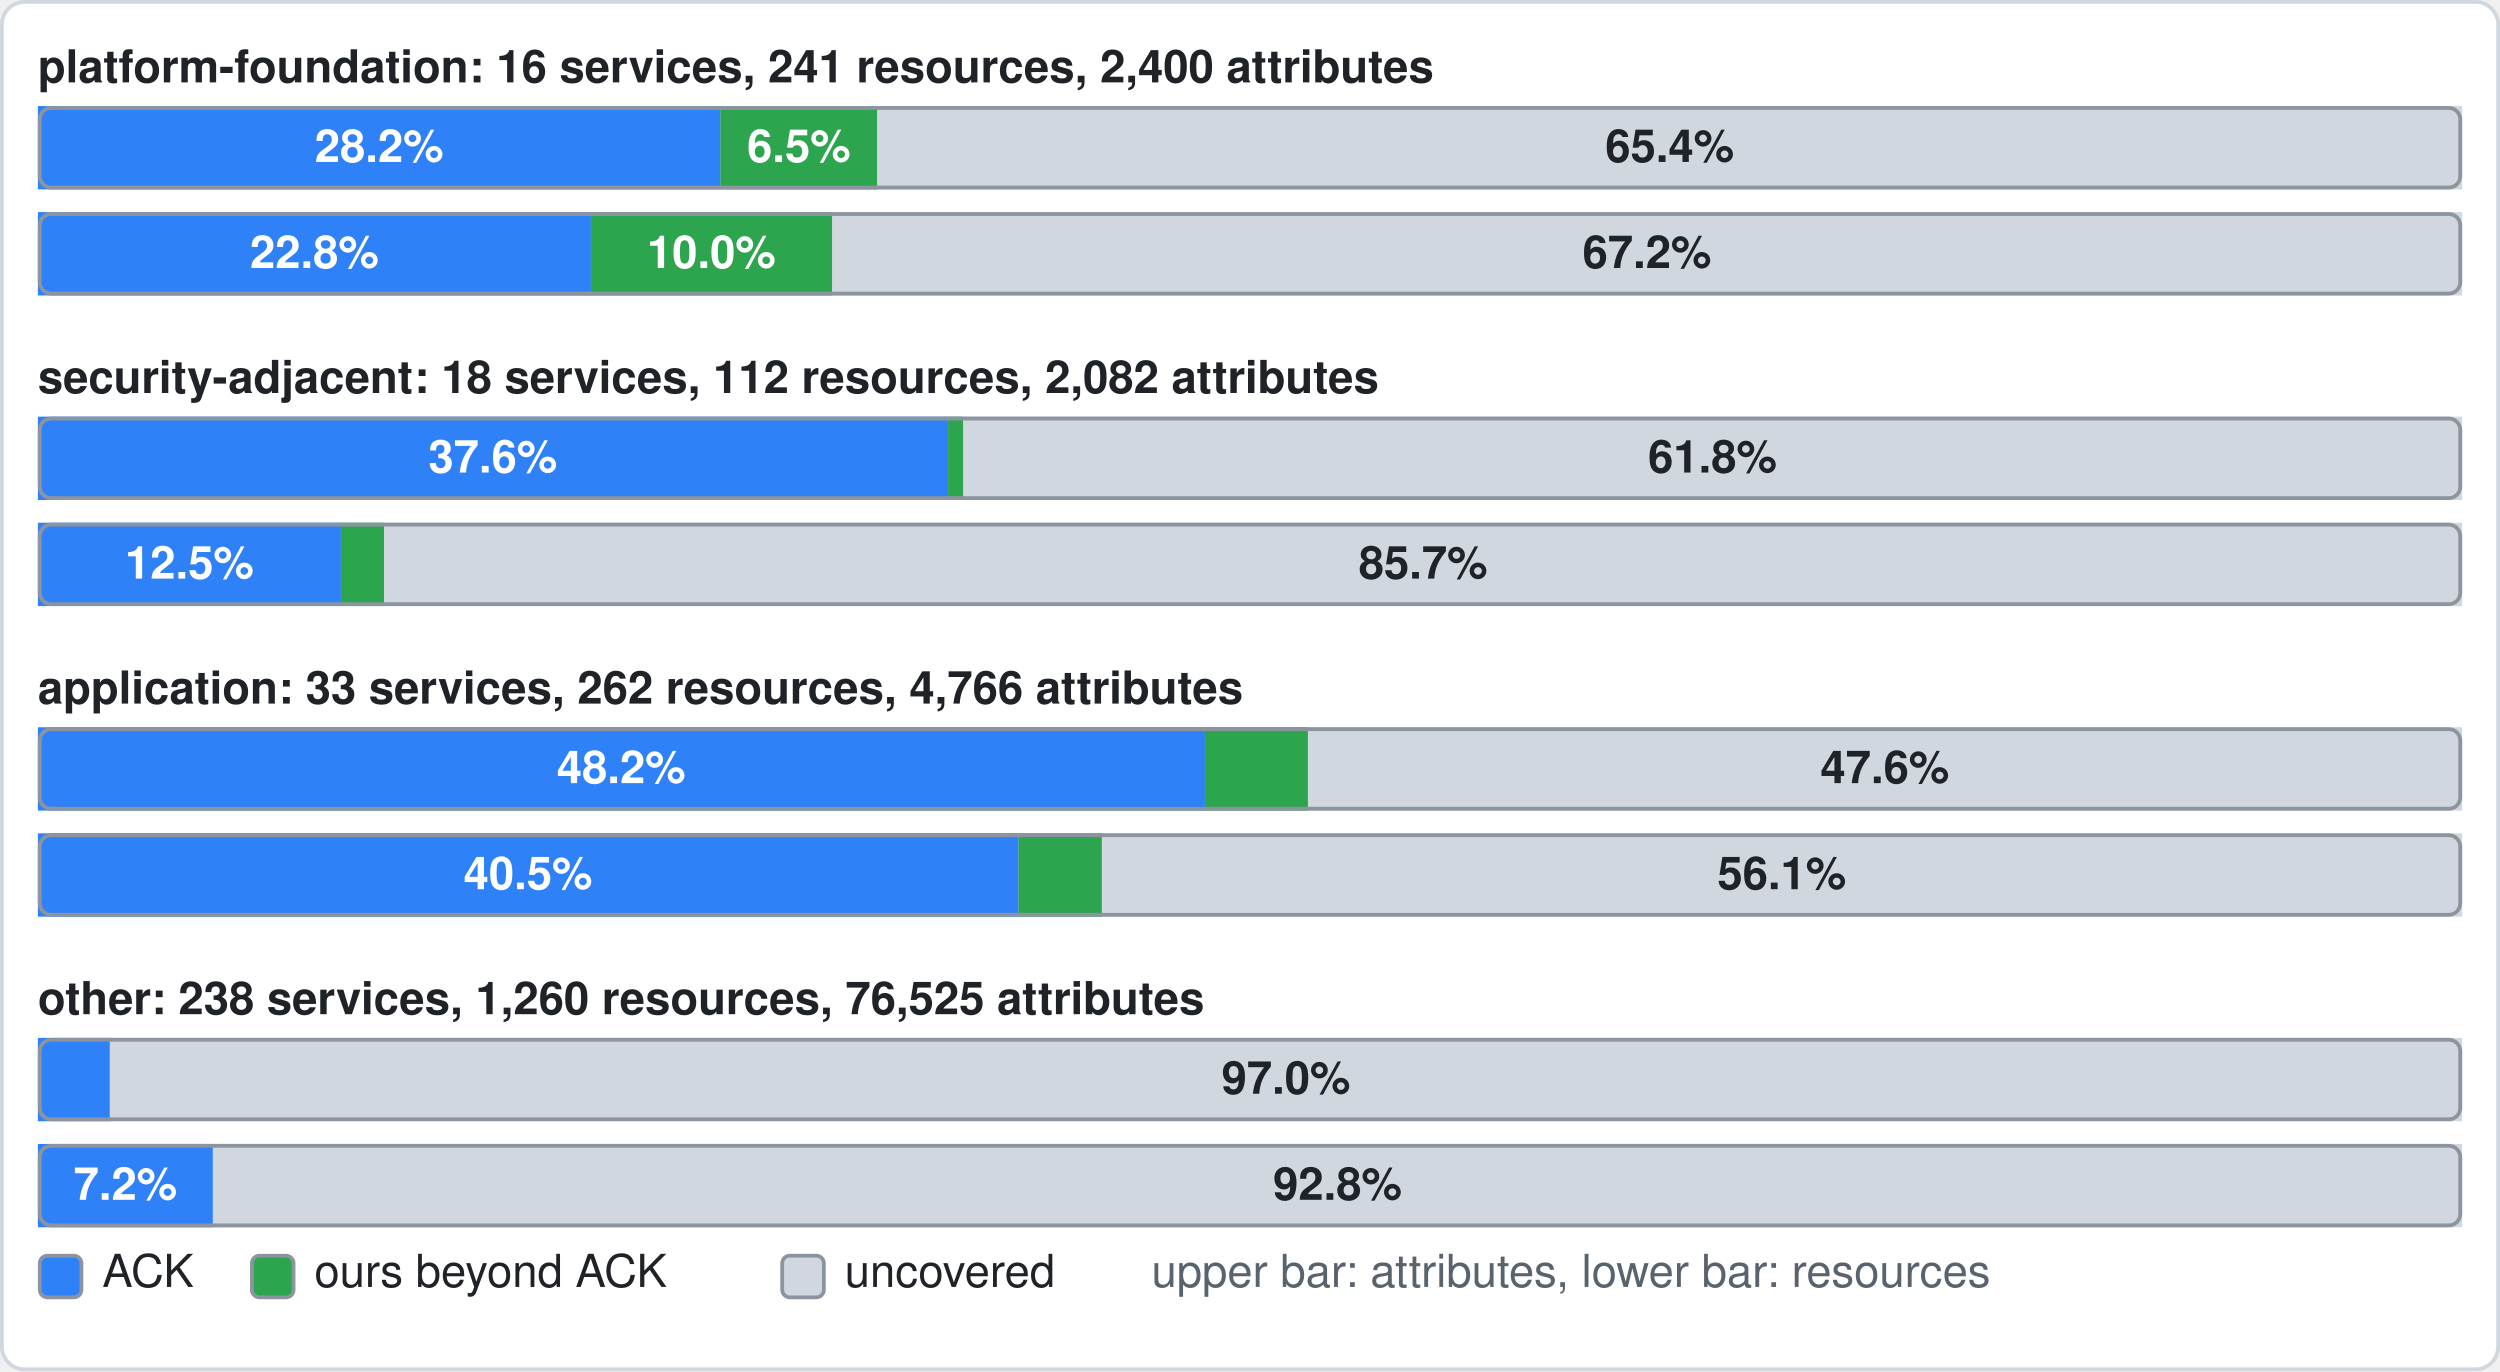
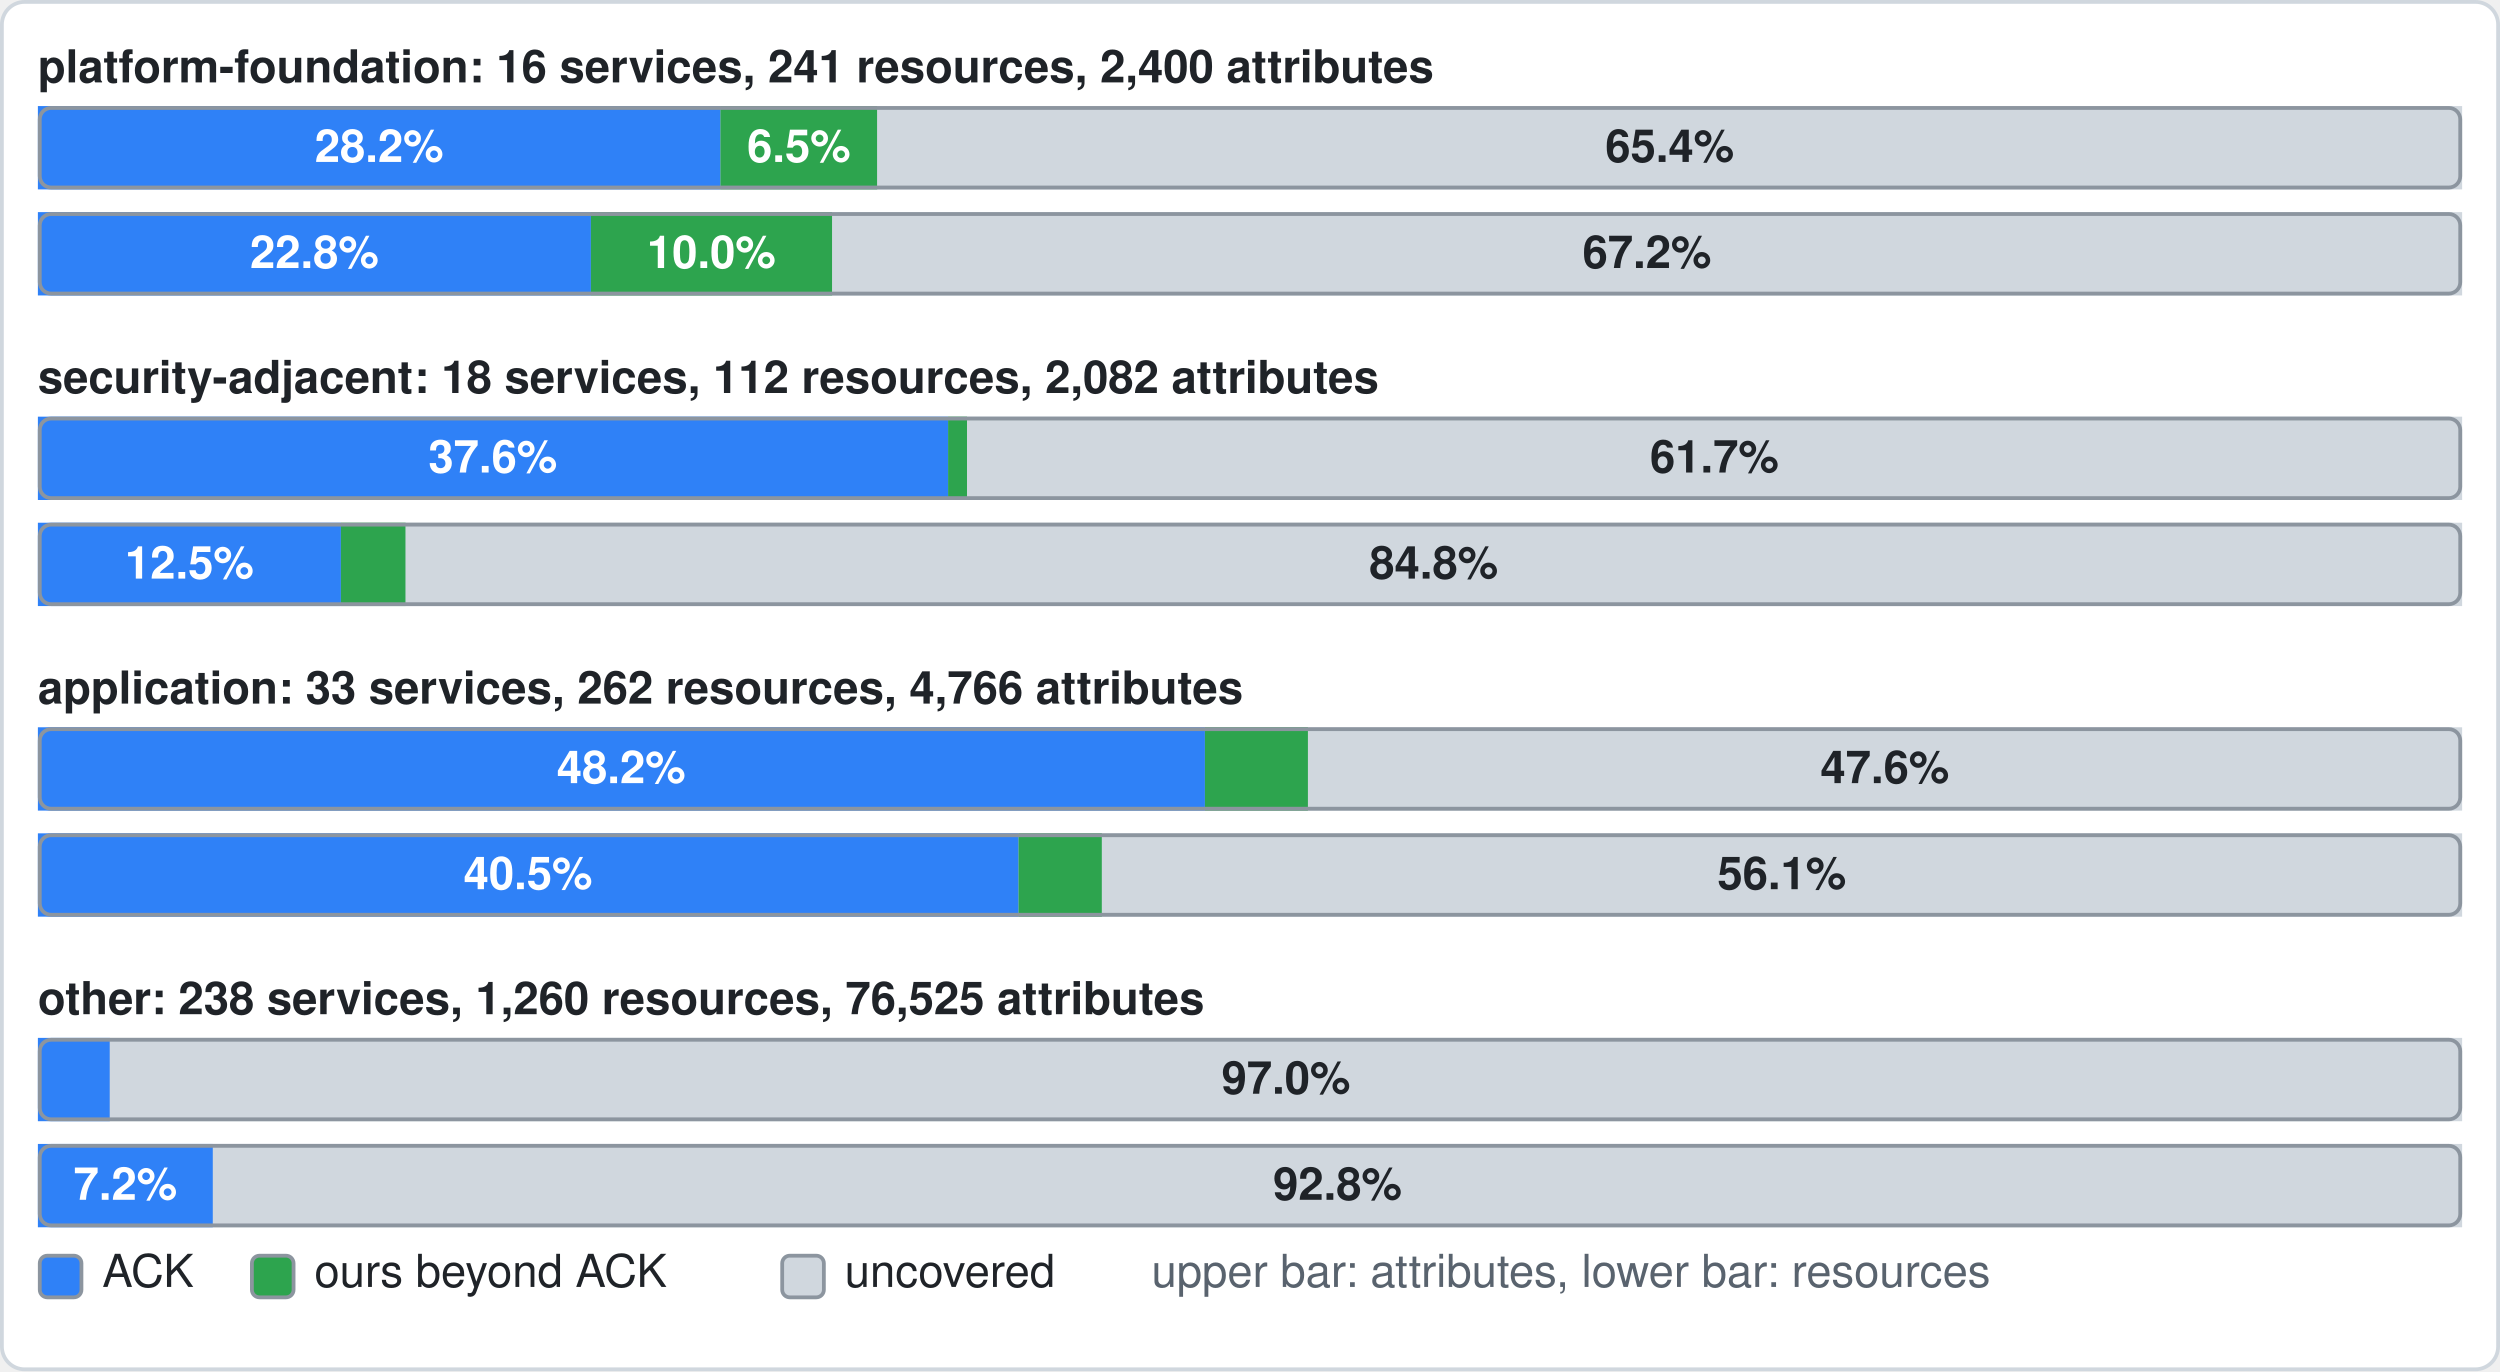
- <svg xmlns="http://www.w3.org/2000/svg" width="660" height="362" viewBox="0 0 660 362" role="img" aria-label="platform-foundation: attributes official 28.2%, ours beyond 6.5%, uncovered 65.4%; resources official 22.8%, ours beyond 10.0%, uncovered 67.2%. security-adjacent: attributes official 37.6%, ours beyond 0.6%, uncovered 61.8%; resources official 12.5%, ours beyond 1.8%, uncovered 85.7%. application: attributes official 48.2%, ours beyond 4.2%, uncovered 47.6%; resources official 40.5%, ours beyond 3.4%, uncovered 56.1%. other: attributes official 3.0%, ours beyond 0.0%, uncovered 97.0%; resources official 7.2%, ours beyond 0.0%, uncovered 92.8%">
+ <svg xmlns="http://www.w3.org/2000/svg" width="660" height="362" viewBox="0 0 660 362" role="img" aria-label="platform-foundation: attributes official 28.2%, ours beyond 6.5%, uncovered 65.4%; resources official 22.8%, ours beyond 10.0%, uncovered 67.2%. security-adjacent: attributes official 37.6%, ours beyond 0.8%, uncovered 61.7%; resources official 12.5%, ours beyond 2.7%, uncovered 84.8%. application: attributes official 48.2%, ours beyond 4.2%, uncovered 47.6%; resources official 40.5%, ours beyond 3.4%, uncovered 56.1%. other: attributes official 3.0%, ours beyond 0.0%, uncovered 97.0%; resources official 7.2%, ours beyond 0.0%, uncovered 92.8%">
  <rect x="0.5" y="0.5" width="659" height="361" rx="6" fill="#ffffff" stroke="#d0d7de" />
  <text x="10" y="19" font-family="-apple-system,BlinkMacSystemFont,'Segoe UI',Helvetica,Arial,sans-serif" font-size="12" font-weight="600" fill="#1f2328" dominant-baseline="central">platform-foundation: 16 services, 241 resources, 2,400 attributes</text>
  <rect x="10" y="28" width="640" height="22" rx="3" fill="#d0d7de" />
  <rect x="10" y="28" width="180.2" height="22" fill="#2f81f7" />
  <text x="100.1" y="40" font-family="-apple-system,BlinkMacSystemFont,'Segoe UI',Helvetica,Arial,sans-serif" font-size="12" font-weight="600" fill="#ffffff" text-anchor="middle" dominant-baseline="central">28.2%</text>
  <rect x="190.2" y="28" width="41.4" height="22" fill="#2da44e" />
  <text x="210.9" y="40" font-family="-apple-system,BlinkMacSystemFont,'Segoe UI',Helvetica,Arial,sans-serif" font-size="12" font-weight="600" fill="#ffffff" text-anchor="middle" dominant-baseline="central">6.5%</text>
  <rect x="231.6" y="28" width="418.4" height="22" fill="#d0d7de" />
  <text x="440.8" y="40" font-family="-apple-system,BlinkMacSystemFont,'Segoe UI',Helvetica,Arial,sans-serif" font-size="12" font-weight="600" fill="#1f2328" text-anchor="middle" dominant-baseline="central">65.4%</text>
  <rect x="10.5" y="28.5" width="639" height="21" rx="3" fill="none" stroke="#8c959f" />
  <rect x="10" y="56" width="640" height="22" rx="3" fill="#d0d7de" />
  <rect x="10" y="56" width="146" height="22" fill="#2f81f7" />
  <text x="83" y="68" font-family="-apple-system,BlinkMacSystemFont,'Segoe UI',Helvetica,Arial,sans-serif" font-size="12" font-weight="600" fill="#ffffff" text-anchor="middle" dominant-baseline="central">22.8%</text>
  <rect x="156" y="56" width="63.7" height="22" fill="#2da44e" />
  <text x="187.8" y="68" font-family="-apple-system,BlinkMacSystemFont,'Segoe UI',Helvetica,Arial,sans-serif" font-size="12" font-weight="600" fill="#ffffff" text-anchor="middle" dominant-baseline="central">10.0%</text>
  <rect x="219.7" y="56" width="430.3" height="22" fill="#d0d7de" />
  <text x="434.8" y="68" font-family="-apple-system,BlinkMacSystemFont,'Segoe UI',Helvetica,Arial,sans-serif" font-size="12" font-weight="600" fill="#1f2328" text-anchor="middle" dominant-baseline="central">67.2%</text>
  <rect x="10.5" y="56.5" width="639" height="21" rx="3" fill="none" stroke="#8c959f" />
  <text x="10" y="101" font-family="-apple-system,BlinkMacSystemFont,'Segoe UI',Helvetica,Arial,sans-serif" font-size="12" font-weight="600" fill="#1f2328" dominant-baseline="central">security-adjacent: 18 services, 112 resources, 2,082 attributes</text>
  <rect x="10" y="110" width="640" height="22" rx="3" fill="#d0d7de" />
  <rect x="10" y="110" width="240.3" height="22" fill="#2f81f7" />
  <text x="130.1" y="122" font-family="-apple-system,BlinkMacSystemFont,'Segoe UI',Helvetica,Arial,sans-serif" font-size="12" font-weight="600" fill="#ffffff" text-anchor="middle" dominant-baseline="central">37.6%</text>
-   <rect x="250.3" y="110" width="4" height="22" fill="#2da44e" />
-   <rect x="254.3" y="110" width="395.7" height="22" fill="#d0d7de" />
-   <text x="452.1" y="122" font-family="-apple-system,BlinkMacSystemFont,'Segoe UI',Helvetica,Arial,sans-serif" font-size="12" font-weight="600" fill="#1f2328" text-anchor="middle" dominant-baseline="central">61.8%</text>
+   <rect x="250.3" y="110" width="5" height="22" fill="#2da44e" />
+   <rect x="255.3" y="110" width="394.7" height="22" fill="#d0d7de" />
+   <text x="452.6" y="122" font-family="-apple-system,BlinkMacSystemFont,'Segoe UI',Helvetica,Arial,sans-serif" font-size="12" font-weight="600" fill="#1f2328" text-anchor="middle" dominant-baseline="central">61.7%</text>
  <rect x="10.5" y="110.5" width="639" height="21" rx="3" fill="none" stroke="#8c959f" />
  <rect x="10" y="138" width="640" height="22" rx="3" fill="#d0d7de" />
  <rect x="10" y="138" width="80" height="22" fill="#2f81f7" />
  <text x="50" y="150" font-family="-apple-system,BlinkMacSystemFont,'Segoe UI',Helvetica,Arial,sans-serif" font-size="12" font-weight="600" fill="#ffffff" text-anchor="middle" dominant-baseline="central">12.5%</text>
-   <rect x="90" y="138" width="11.4" height="22" fill="#2da44e" />
-   <rect x="101.4" y="138" width="548.6" height="22" fill="#d0d7de" />
-   <text x="375.7" y="150" font-family="-apple-system,BlinkMacSystemFont,'Segoe UI',Helvetica,Arial,sans-serif" font-size="12" font-weight="600" fill="#1f2328" text-anchor="middle" dominant-baseline="central">85.7%</text>
+   <rect x="90" y="138" width="17.1" height="22" fill="#2da44e" />
+   <rect x="107.1" y="138" width="542.9" height="22" fill="#d0d7de" />
+   <text x="378.5" y="150" font-family="-apple-system,BlinkMacSystemFont,'Segoe UI',Helvetica,Arial,sans-serif" font-size="12" font-weight="600" fill="#1f2328" text-anchor="middle" dominant-baseline="central">84.8%</text>
  <rect x="10.5" y="138.5" width="639" height="21" rx="3" fill="none" stroke="#8c959f" />
  <text x="10" y="183" font-family="-apple-system,BlinkMacSystemFont,'Segoe UI',Helvetica,Arial,sans-serif" font-size="12" font-weight="600" fill="#1f2328" dominant-baseline="central">application: 33 services, 262 resources, 4,766 attributes</text>
  <rect x="10" y="192" width="640" height="22" rx="3" fill="#d0d7de" />
  <rect x="10" y="192" width="308.1" height="22" fill="#2f81f7" />
  <text x="164" y="204" font-family="-apple-system,BlinkMacSystemFont,'Segoe UI',Helvetica,Arial,sans-serif" font-size="12" font-weight="600" fill="#ffffff" text-anchor="middle" dominant-baseline="central">48.2%</text>
  <rect x="318.1" y="192" width="27.2" height="22" fill="#2da44e" />
  <rect x="345.3" y="192" width="304.7" height="22" fill="#d0d7de" />
  <text x="497.6" y="204" font-family="-apple-system,BlinkMacSystemFont,'Segoe UI',Helvetica,Arial,sans-serif" font-size="12" font-weight="600" fill="#1f2328" text-anchor="middle" dominant-baseline="central">47.6%</text>
  <rect x="10.5" y="192.5" width="639" height="21" rx="3" fill="none" stroke="#8c959f" />
  <rect x="10" y="220" width="640" height="22" rx="3" fill="#d0d7de" />
  <rect x="10" y="220" width="258.9" height="22" fill="#2f81f7" />
  <text x="139.4" y="232" font-family="-apple-system,BlinkMacSystemFont,'Segoe UI',Helvetica,Arial,sans-serif" font-size="12" font-weight="600" fill="#ffffff" text-anchor="middle" dominant-baseline="central">40.5%</text>
  <rect x="268.9" y="220" width="22" height="22" fill="#2da44e" />
  <rect x="290.9" y="220" width="359.1" height="22" fill="#d0d7de" />
  <text x="470.4" y="232" font-family="-apple-system,BlinkMacSystemFont,'Segoe UI',Helvetica,Arial,sans-serif" font-size="12" font-weight="600" fill="#1f2328" text-anchor="middle" dominant-baseline="central">56.1%</text>
  <rect x="10.5" y="220.5" width="639" height="21" rx="3" fill="none" stroke="#8c959f" />
  <text x="10" y="265" font-family="-apple-system,BlinkMacSystemFont,'Segoe UI',Helvetica,Arial,sans-serif" font-size="12" font-weight="600" fill="#1f2328" dominant-baseline="central">other: 238 services, 1,260 resources, 76,525 attributes</text>
  <rect x="10" y="274" width="640" height="22" rx="3" fill="#d0d7de" />
  <rect x="10" y="274" width="19" height="22" fill="#2f81f7" />
  <rect x="29" y="274" width="621" height="22" fill="#d0d7de" />
  <text x="339.5" y="286" font-family="-apple-system,BlinkMacSystemFont,'Segoe UI',Helvetica,Arial,sans-serif" font-size="12" font-weight="600" fill="#1f2328" text-anchor="middle" dominant-baseline="central">97.0%</text>
  <rect x="10.5" y="274.5" width="639" height="21" rx="3" fill="none" stroke="#8c959f" />
  <rect x="10" y="302" width="640" height="22" rx="3" fill="#d0d7de" />
  <rect x="10" y="302" width="46.2" height="22" fill="#2f81f7" />
  <text x="33.1" y="314" font-family="-apple-system,BlinkMacSystemFont,'Segoe UI',Helvetica,Arial,sans-serif" font-size="12" font-weight="600" fill="#ffffff" text-anchor="middle" dominant-baseline="central">7.2%</text>
  <rect x="56.2" y="302" width="593.8" height="22" fill="#d0d7de" />
  <text x="353.1" y="314" font-family="-apple-system,BlinkMacSystemFont,'Segoe UI',Helvetica,Arial,sans-serif" font-size="12" font-weight="600" fill="#1f2328" text-anchor="middle" dominant-baseline="central">92.8%</text>
  <rect x="10.5" y="302.5" width="639" height="21" rx="3" fill="none" stroke="#8c959f" />
  <rect x="10.5" y="331.5" width="11" height="11" rx="2" fill="#2f81f7" stroke="#8c959f" />
  <text x="27" y="337" font-family="-apple-system,BlinkMacSystemFont,'Segoe UI',Helvetica,Arial,sans-serif" font-size="12" fill="#1f2328" dominant-baseline="central">ACK</text>
  <rect x="66.5" y="331.5" width="11" height="11" rx="2" fill="#2da44e" stroke="#8c959f" />
  <text x="83" y="337" font-family="-apple-system,BlinkMacSystemFont,'Segoe UI',Helvetica,Arial,sans-serif" font-size="12" fill="#1f2328" dominant-baseline="central">ours beyond ACK</text>
  <rect x="206.5" y="331.5" width="11" height="11" rx="2" fill="#d0d7de" stroke="#8c959f" />
  <text x="223" y="337" font-family="-apple-system,BlinkMacSystemFont,'Segoe UI',Helvetica,Arial,sans-serif" font-size="12" fill="#1f2328" dominant-baseline="central">uncovered</text>
  <text x="304" y="337" font-family="-apple-system,BlinkMacSystemFont,'Segoe UI',Helvetica,Arial,sans-serif" font-size="12" fill="#59636e" dominant-baseline="central">upper bar: attributes, lower bar: resources</text>
</svg>
